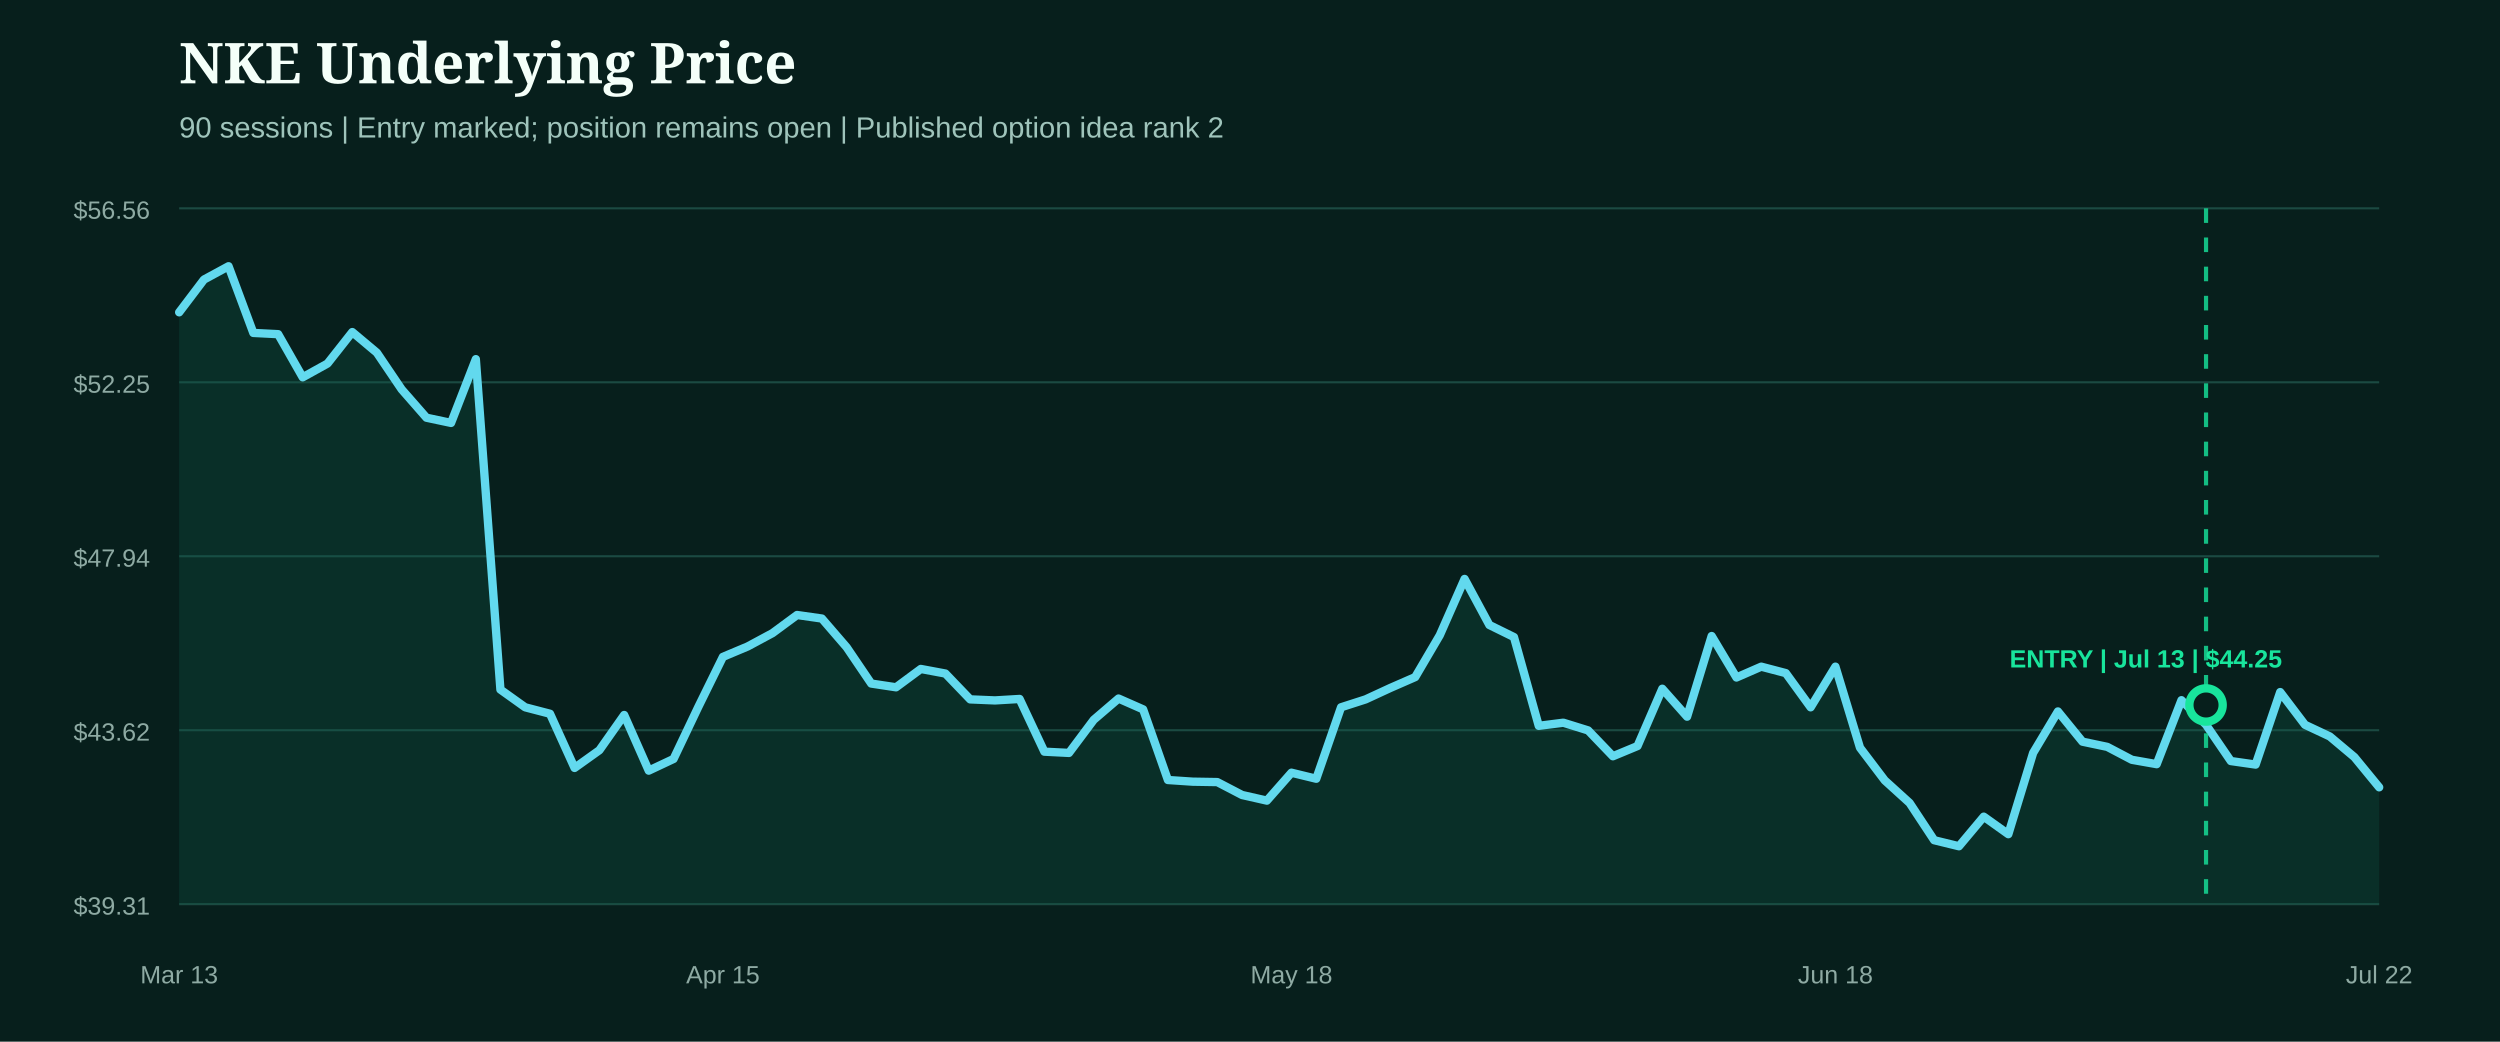
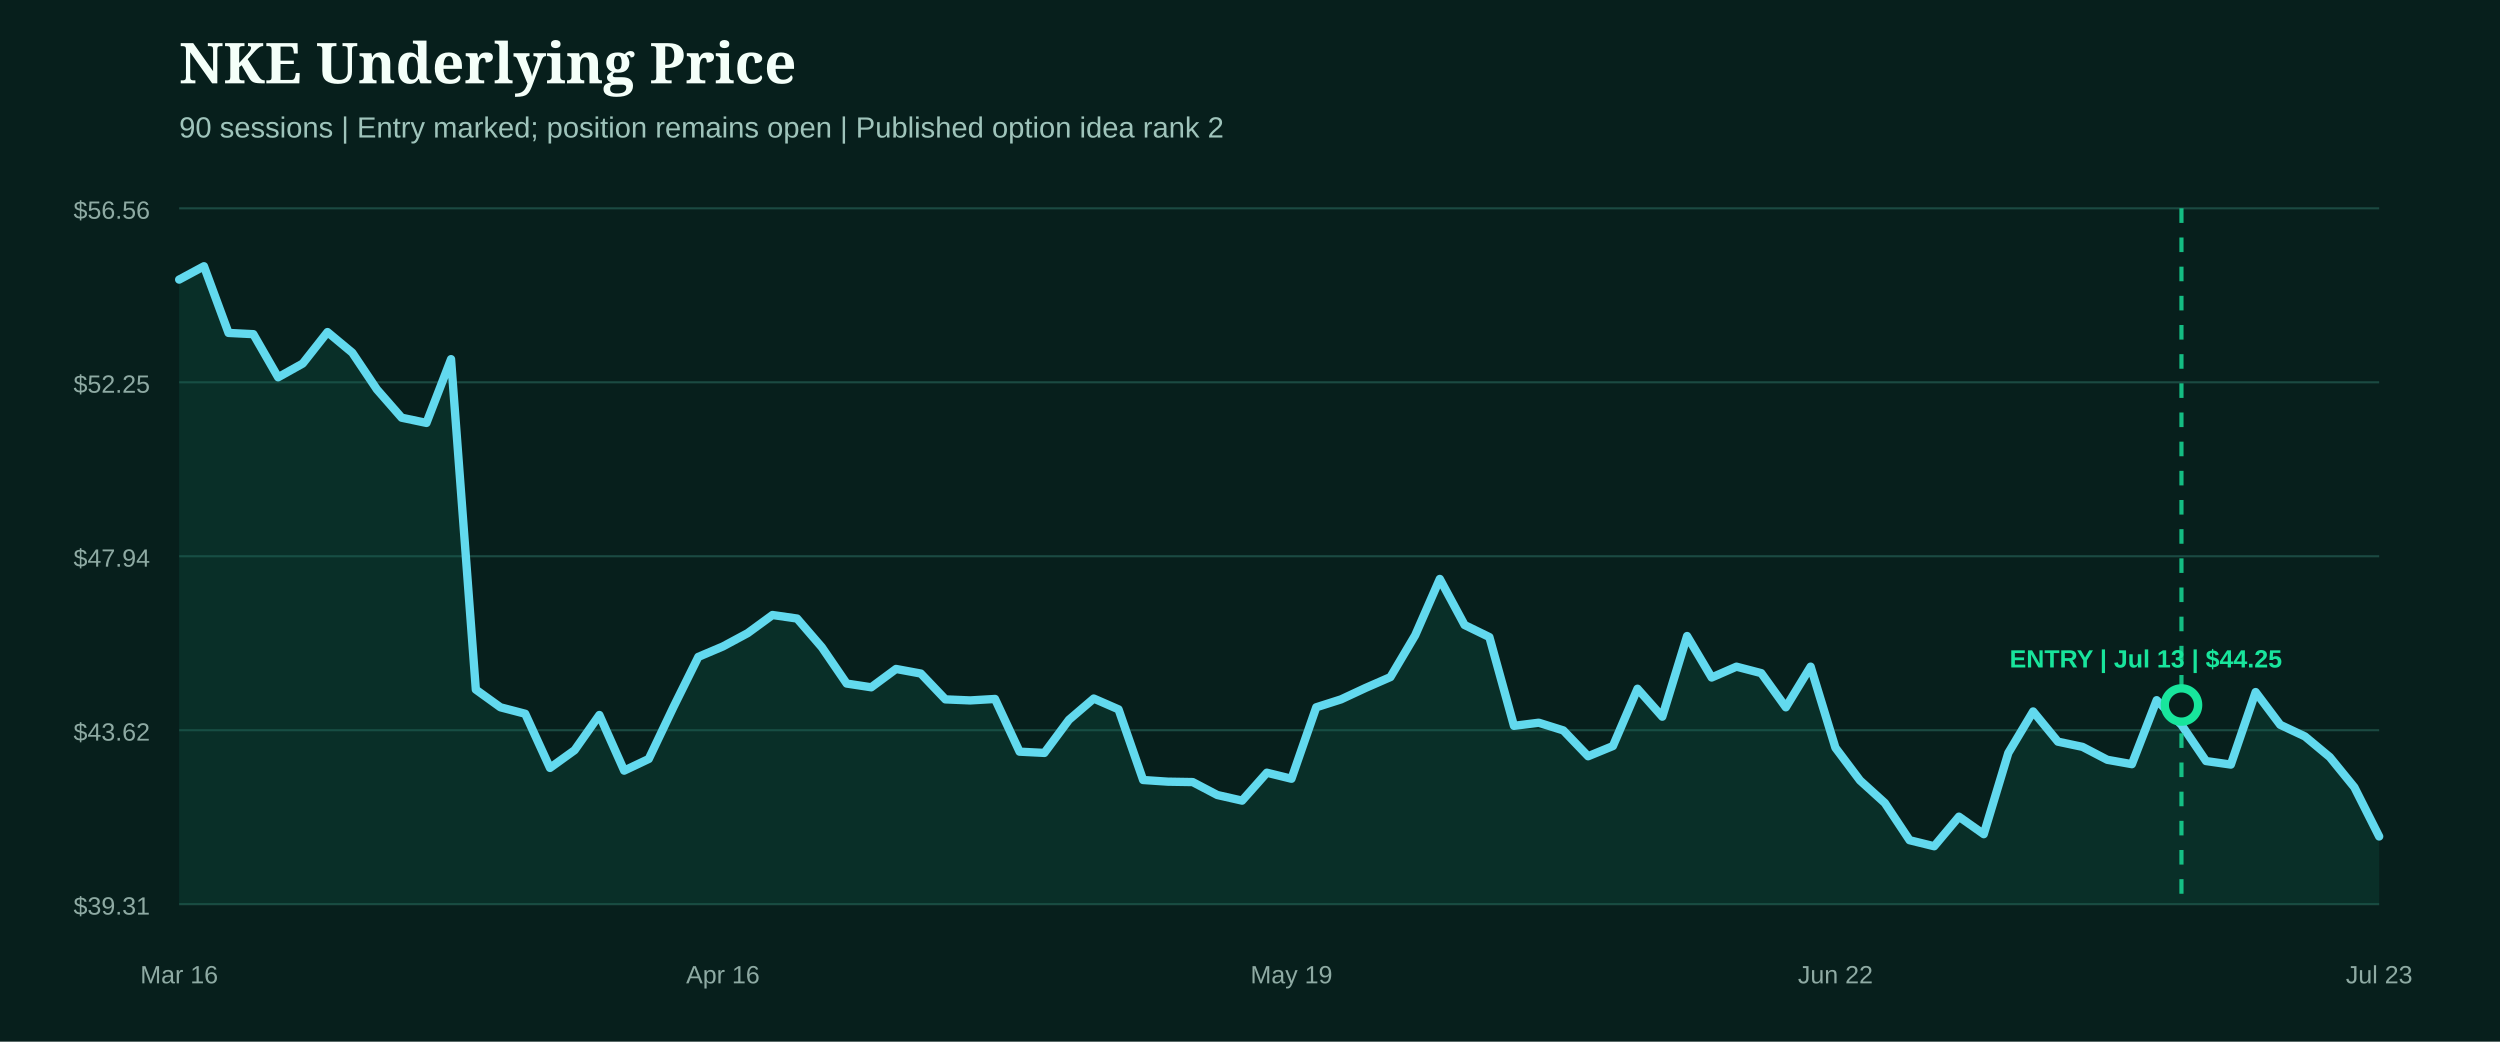
<svg xmlns="http://www.w3.org/2000/svg" width="1200" height="500" viewBox="0 0 1200 500" role="img" aria-label="NKE underlying price from entry">
  <rect width="1200" height="500" fill="#071f1c" />
  <style>.head{fill:#f4fff9;font:800 27px Georgia,serif}.sub{fill:#9fc4bb;font:14px Arial,sans-serif}.axis{fill:#8eaaa3;font:12px Arial,sans-serif}.marker{font:800 12px Arial,sans-serif}</style>
  <text x="86" y="40" class="head">NKE Underlying Price</text>
  <text x="86" y="66" class="sub">90 sessions | Entry marked; position remains open | Published option idea rank 2</text>
  <line x1="86" x2="1142" y1="100.0" y2="100.0" stroke="#1b4a42" stroke-width="1" />
  <text x="72" y="105.0" text-anchor="end" class="axis">$56.56</text>
  <line x1="86" x2="1142" y1="183.5" y2="183.5" stroke="#1b4a42" stroke-width="1" />
  <text x="72" y="188.5" text-anchor="end" class="axis">$52.25</text>
  <line x1="86" x2="1142" y1="267.0" y2="267.0" stroke="#1b4a42" stroke-width="1" />
  <text x="72" y="272.0" text-anchor="end" class="axis">$47.94</text>
  <line x1="86" x2="1142" y1="350.5" y2="350.5" stroke="#1b4a42" stroke-width="1" />
  <text x="72" y="355.5" text-anchor="end" class="axis">$43.62</text>
  <line x1="86" x2="1142" y1="434.0" y2="434.0" stroke="#1b4a42" stroke-width="1" />
  <text x="72" y="439.0" text-anchor="end" class="axis">$39.31</text>
-   <path d="M86.0,149.9 L97.9,134.2 L109.7,127.8 L121.6,159.8 L133.5,160.4 L145.3,181.1 L157.2,174.5 L169.1,159.4 L180.9,169.3 L192.8,186.9 L204.7,200.5 L216.5,203.0 L228.4,172.4 L240.2,331.0 L252.1,339.5 L264.0,342.6 L275.8,368.6 L287.7,360.1 L299.6,343.2 L311.4,369.9 L323.3,364.3 L335.2,339.3 L347.0,315.3 L358.9,310.3 L370.8,303.9 L382.6,295.2 L394.5,296.9 L406.4,310.7 L418.2,328.1 L430.1,329.9 L442.0,321.1 L453.8,323.3 L465.7,335.7 L477.6,336.2 L489.4,335.5 L501.3,360.8 L513.1,361.4 L525.0,345.5 L536.9,335.3 L548.7,340.5 L560.6,374.4 L572.5,375.2 L584.3,375.4 L596.2,381.6 L608.1,384.3 L619.9,370.9 L631.8,373.8 L643.7,339.5 L655.5,335.7 L667.4,330.2 L679.3,325.0 L691.1,304.9 L703.0,277.9 L714.9,300.0 L726.7,305.8 L738.6,348.4 L750.4,346.9 L762.3,350.6 L774.2,363.0 L786.0,358.1 L797.9,330.6 L809.8,344.0 L821.6,305.3 L833.5,325.2 L845.4,320.0 L857.2,323.1 L869.1,339.5 L881.0,320.0 L892.8,358.9 L904.7,374.6 L916.6,385.4 L928.4,403.3 L940.3,406.2 L952.2,392.0 L964.0,400.4 L975.9,361.4 L987.8,341.5 L999.6,356.0 L1011.5,358.5 L1023.3,364.7 L1035.2,366.8 L1047.1,336.1 L1058.9,347.9 L1070.8,365.3 L1082.7,367.0 L1094.5,332.2 L1106.4,347.9 L1118.3,353.5 L1130.1,363.4 L1142.0,377.9 L1142.0,434.0 L86.0,434.0 Z" fill="#0f5949" opacity="0.28" />
-   <path d="M86.0,149.9 L97.9,134.2 L109.7,127.8 L121.6,159.8 L133.5,160.4 L145.3,181.1 L157.2,174.5 L169.1,159.4 L180.9,169.3 L192.8,186.9 L204.7,200.5 L216.5,203.0 L228.4,172.4 L240.2,331.0 L252.1,339.5 L264.0,342.6 L275.8,368.6 L287.7,360.1 L299.6,343.2 L311.4,369.9 L323.3,364.3 L335.2,339.3 L347.0,315.3 L358.9,310.3 L370.8,303.9 L382.6,295.2 L394.5,296.9 L406.4,310.7 L418.2,328.1 L430.1,329.9 L442.0,321.1 L453.8,323.3 L465.7,335.7 L477.6,336.2 L489.4,335.5 L501.3,360.8 L513.1,361.4 L525.0,345.5 L536.9,335.3 L548.7,340.5 L560.6,374.4 L572.5,375.2 L584.3,375.4 L596.2,381.6 L608.1,384.3 L619.9,370.9 L631.8,373.8 L643.7,339.5 L655.5,335.7 L667.4,330.2 L679.3,325.0 L691.1,304.9 L703.0,277.9 L714.9,300.0 L726.7,305.8 L738.6,348.4 L750.4,346.9 L762.3,350.6 L774.2,363.0 L786.0,358.1 L797.9,330.6 L809.8,344.0 L821.6,305.3 L833.5,325.2 L845.4,320.0 L857.2,323.1 L869.1,339.5 L881.0,320.0 L892.8,358.9 L904.7,374.6 L916.6,385.4 L928.4,403.3 L940.3,406.2 L952.2,392.0 L964.0,400.4 L975.9,361.4 L987.8,341.5 L999.6,356.0 L1011.5,358.5 L1023.3,364.7 L1035.2,366.8 L1047.1,336.1 L1058.9,347.9 L1070.8,365.3 L1082.7,367.0 L1094.5,332.2 L1106.4,347.9 L1118.3,353.5 L1130.1,363.4 L1142.0,377.9" fill="none" stroke="#62d9ee" stroke-width="4" stroke-linecap="round" stroke-linejoin="round" />
+   <path d="M86.0,134.2 L97.9,127.8 L109.7,159.8 L121.6,160.4 L133.5,181.1 L145.3,174.5 L157.2,159.4 L169.1,169.3 L180.9,186.9 L192.8,200.5 L204.7,203.0 L216.5,172.4 L228.4,331.0 L240.2,339.5 L252.1,342.6 L264.0,368.6 L275.8,360.1 L287.7,343.2 L299.6,369.9 L311.4,364.3 L323.3,339.3 L335.2,315.3 L347.0,310.3 L358.9,303.9 L370.8,295.2 L382.6,296.9 L394.5,310.7 L406.4,328.1 L418.2,329.9 L430.1,321.1 L442.0,323.3 L453.8,335.7 L465.7,336.2 L477.6,335.5 L489.4,360.8 L501.3,361.4 L513.1,345.5 L525.0,335.3 L536.9,340.5 L548.7,374.4 L560.6,375.2 L572.5,375.4 L584.3,381.6 L596.2,384.3 L608.1,370.9 L619.9,373.8 L631.8,339.5 L643.7,335.7 L655.5,330.2 L667.4,325.0 L679.3,304.9 L691.1,277.9 L703.0,300.0 L714.9,305.8 L726.7,348.4 L738.6,346.9 L750.4,350.6 L762.3,363.0 L774.2,358.1 L786.0,330.6 L797.9,344.0 L809.8,305.3 L821.6,325.2 L833.5,320.0 L845.4,323.1 L857.2,339.5 L869.1,320.0 L881.0,358.9 L892.8,374.6 L904.7,385.4 L916.6,403.3 L928.4,406.2 L940.3,392.0 L952.2,400.4 L964.0,361.4 L975.9,341.5 L987.8,356.0 L999.6,358.5 L1011.5,364.7 L1023.3,366.8 L1035.2,336.1 L1047.1,347.9 L1058.9,365.3 L1070.8,367.0 L1082.7,332.2 L1094.5,347.9 L1106.4,353.5 L1118.3,363.4 L1130.1,377.9 L1142.0,401.5 L1142.0,434.0 L86.0,434.0 Z" fill="#0f5949" opacity="0.28" />
+   <path d="M86.0,134.2 L97.9,127.8 L109.7,159.8 L121.6,160.4 L133.5,181.1 L145.3,174.5 L157.2,159.4 L169.1,169.3 L180.9,186.9 L192.8,200.5 L204.7,203.0 L216.5,172.4 L228.4,331.0 L240.2,339.5 L252.1,342.6 L264.0,368.6 L275.8,360.1 L287.7,343.2 L299.6,369.9 L311.4,364.3 L323.3,339.3 L335.2,315.3 L347.0,310.3 L358.9,303.9 L370.8,295.2 L382.6,296.9 L394.5,310.7 L406.4,328.1 L418.2,329.9 L430.1,321.1 L442.0,323.3 L453.8,335.7 L465.7,336.2 L477.6,335.5 L489.4,360.8 L501.3,361.4 L513.1,345.5 L525.0,335.3 L536.9,340.5 L548.7,374.4 L560.6,375.2 L572.5,375.4 L584.3,381.6 L596.2,384.3 L608.1,370.9 L619.9,373.8 L631.8,339.5 L643.7,335.7 L655.5,330.2 L667.4,325.0 L679.3,304.9 L691.1,277.9 L703.0,300.0 L714.9,305.8 L726.7,348.4 L738.6,346.9 L750.4,350.6 L762.3,363.0 L774.2,358.1 L786.0,330.6 L797.9,344.0 L809.8,305.3 L821.6,325.2 L833.5,320.0 L845.4,323.1 L857.2,339.5 L869.1,320.0 L881.0,358.9 L892.8,374.6 L904.7,385.4 L916.6,403.3 L928.4,406.2 L940.3,392.0 L952.2,400.4 L964.0,361.4 L975.9,341.5 L987.8,356.0 L999.6,358.5 L1011.5,364.7 L1023.3,366.8 L1035.2,336.1 L1047.1,347.9 L1058.9,365.3 L1070.8,367.0 L1082.7,332.2 L1094.5,347.9 L1106.4,353.5 L1118.3,363.4 L1130.1,377.9 L1142.0,401.5" fill="none" stroke="#62d9ee" stroke-width="4" stroke-linecap="round" stroke-linejoin="round" />
  <g>
-     <line x1="1058.9" x2="1058.9" y1="100" y2="434" stroke="#18e59c" stroke-width="2" stroke-dasharray="7 7" opacity="0.8" />
-     <circle cx="1058.9" cy="338.4" r="8" fill="#071f1c" stroke="#18e59c" stroke-width="4" />
+     <line x1="1047.1" x2="1047.1" y1="100" y2="434" stroke="#18e59c" stroke-width="2" stroke-dasharray="7 7" opacity="0.8" />
+     <circle cx="1047.1" cy="338.4" r="8" fill="#071f1c" stroke="#18e59c" stroke-width="4" />
    <text x="1030.0" y="320.4" text-anchor="middle" class="marker" fill="#18e59c">ENTRY | Jul 13 | $44.25</text>
  </g>
-   <text x="86.0" y="472" text-anchor="middle" class="axis">Mar 13</text>
-   <text x="347.0" y="472" text-anchor="middle" class="axis">Apr 15</text>
-   <text x="619.9" y="472" text-anchor="middle" class="axis">May 18</text>
-   <text x="881.0" y="472" text-anchor="middle" class="axis">Jun 18</text>
-   <text x="1142.0" y="472" text-anchor="middle" class="axis">Jul 22</text>
+   <text x="86.0" y="472" text-anchor="middle" class="axis">Mar 16</text>
+   <text x="347.0" y="472" text-anchor="middle" class="axis">Apr 16</text>
+   <text x="619.9" y="472" text-anchor="middle" class="axis">May 19</text>
+   <text x="881.0" y="472" text-anchor="middle" class="axis">Jun 22</text>
+   <text x="1142.0" y="472" text-anchor="middle" class="axis">Jul 23</text>
</svg>
